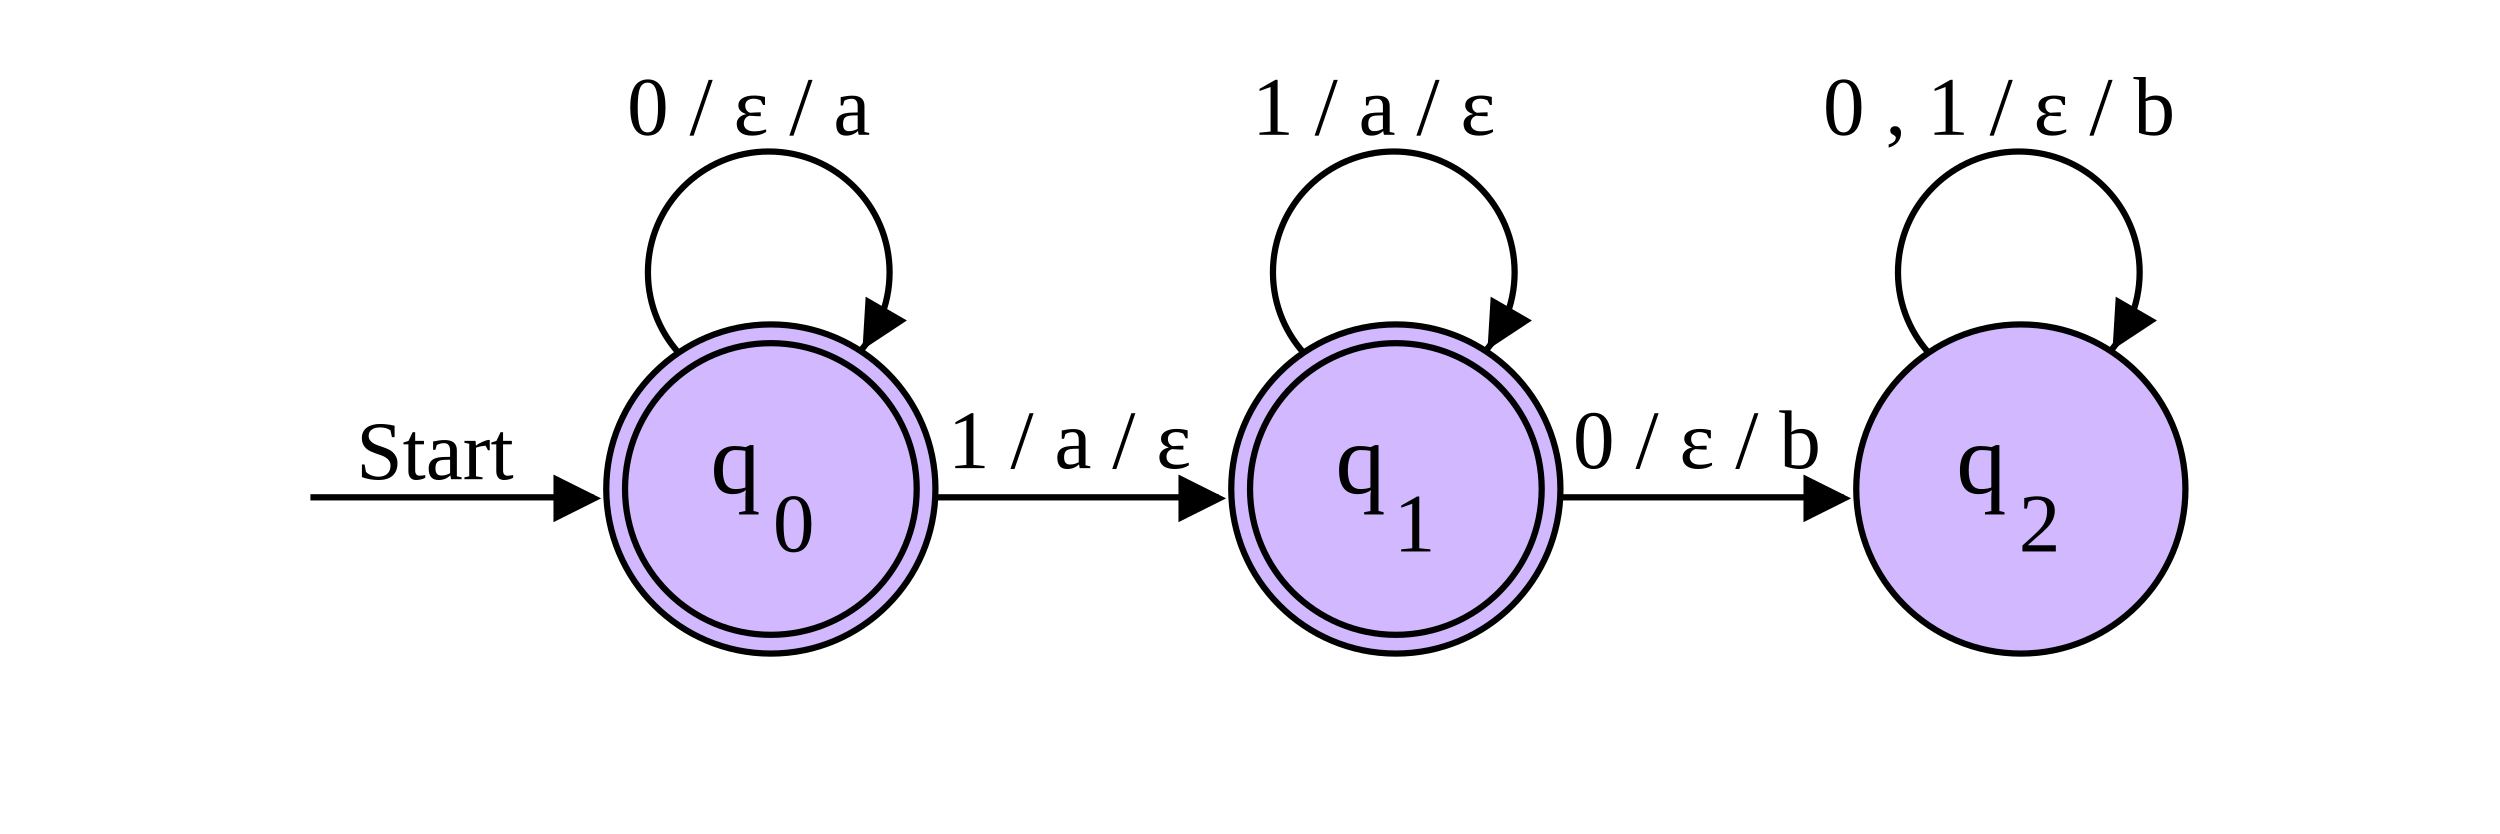
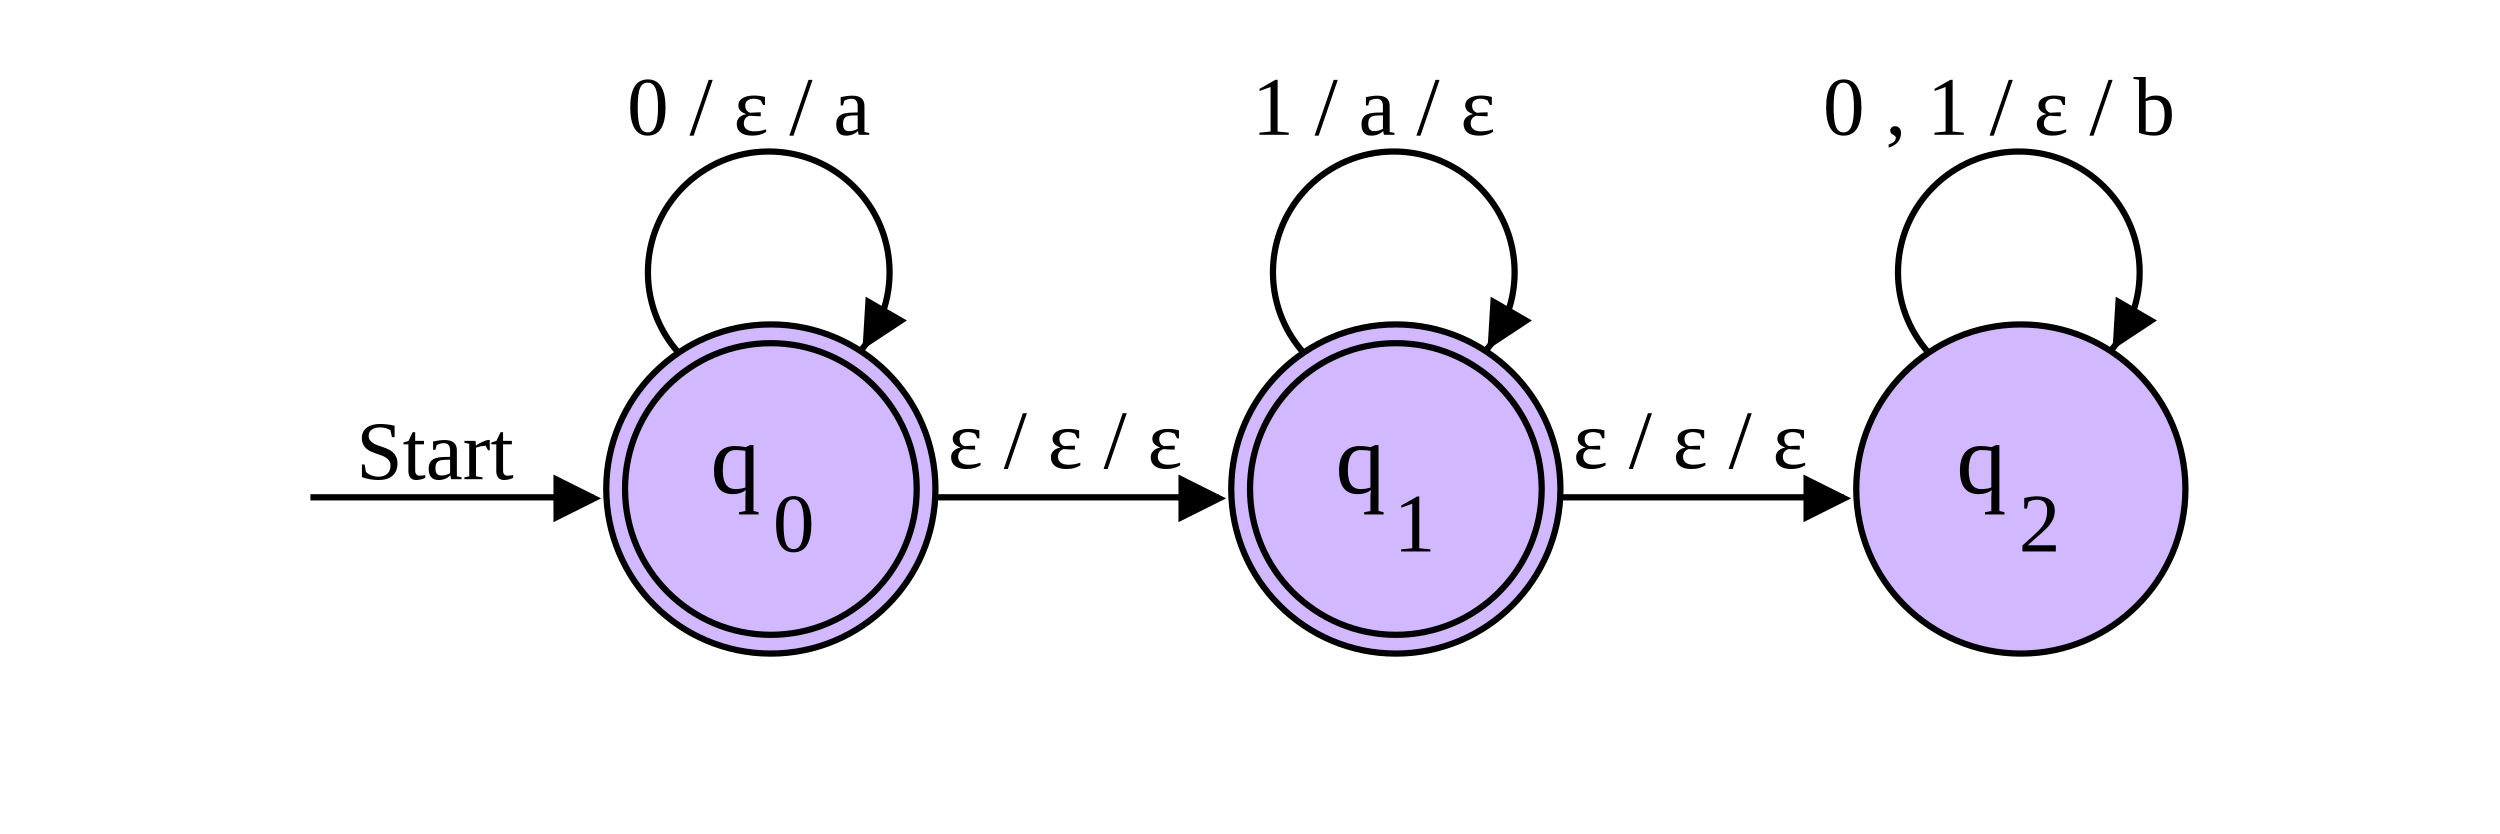
<svg xmlns="http://www.w3.org/2000/svg" width="600" height="200">
  <g stroke="null">
    <rect fill="none" id="canvas_background" height="202" width="602" y="-1" x="-1" stroke="null" />
    <g display="none" id="canvasGrid" stroke="null">
      <rect fill="url(#gridpattern)" stroke-width="0" y="61.864" x="2" height="400" width="580" id="svg_4" stroke="null" />
    </g>
  </g>
  <g stroke="null">
    <g id="q0-0" stroke="null">
-       <ellipse fill="none" stroke-width="1.5" stroke-opacity="null" cx="184.5" cy="65.361" id="svg_12" rx="29" ry="29" stroke="#000" />
+       <ellipse fill="none" stroke-width="1.5" stroke-opacity="1" fill-opacity="0" cx="184.5" cy="65.361" id="svg_12" rx="29" ry="29" stroke="#000" />
      <path fill="#000000" stroke-width="1.5" stroke-opacity="null" d="m205.579,83.103l4.5,-9l4.499,9l-8.999,0z" id="svg_19" stroke="#000" transform="rotate(-150 210.078 78.603)" />
      <text fill="#000000" stroke="#000" stroke-width="0" stroke-opacity="null" fill-opacity="null" x="150.49" y="32.354" id="svg_31" font-size="20" font-family="'Times New Roman', Times, serif" text-anchor="start" xml:space="preserve">0 / ε / a</text>
    </g>
    <g id="q0-1" stroke="null">
      <path fill="#000000" stroke-width="1.5" stroke-opacity="null" d="m283.583,124.106l4.5,-9l4.499,9l-8.999,0z" id="svg_9" stroke="#000" transform="rotate(90 288.082 119.606)" />
      <line fill="none" stroke-width="1.5" x1="224.5" y1="119.359" x2="292.5" y2="119.359" id="svg_5" stroke-linejoin="undefined" stroke-linecap="undefined" stroke="#000" />
-       <text fill="#000000" stroke="#000" stroke-width="0" stroke-opacity="null" fill-opacity="null" x="227.495" y="112.359" id="svg_33" font-size="20" font-family="'Times New Roman', Times, serif" text-anchor="start" xml:space="preserve">1 / a / ε</text>
+       <text fill="#000000" stroke="#000" stroke-width="0" stroke-opacity="null" fill-opacity="null" x="227.495" y="112.359" id="svg_33" font-size="20" font-family="'Times New Roman', Times, serif" text-anchor="start" xml:space="preserve">ε / ε / ε</text>
    </g>
    <g id="q1-1" stroke="null">
-       <ellipse fill="none" stroke-width="1.5" stroke-opacity="null" cx="334.509" cy="65.361" id="svg_17" rx="29" ry="29" stroke="#000" />
+       <ellipse fill="none" stroke-width="1.5" stroke-opacity="1" fill-opacity="0" cx="334.509" cy="65.361" id="svg_17" rx="29" ry="29" stroke="#000" />
      <path fill="#000000" stroke-width="1.5" stroke-opacity="null" d="m355.587,83.103l4.5,-9l4.499,9l-8.999,0z" id="svg_20" stroke="#000" transform="rotate(-150 360.086 78.603)" />
      <text fill="#000000" stroke="#000" stroke-width="0" stroke-opacity="null" fill-opacity="null" x="300.499" y="32.354" id="svg_32" font-size="20" font-family="'Times New Roman', Times, serif" text-anchor="start" xml:space="preserve">1 / a / ε</text>
    </g>
    <g id="q1-0" stroke="null">
      <line fill="none" stroke-width="1.5" x1="374.5" y1="119.359" x2="442.5" y2="119.359" id="svg_10" stroke-linejoin="undefined" stroke-linecap="undefined" stroke="#000" />
      <path fill="#000000" stroke-width="1.5" stroke-opacity="null" d="m433.583,124.105l4.5,-9l4.5,9l-9,0z" id="svg_11" stroke="#000" transform="rotate(90 438.083 119.605)" />
-       <text fill="#000000" stroke="#000" stroke-width="0" stroke-opacity="null" fill-opacity="null" x="377.503" y="112.359" id="svg_34" font-size="20" font-family="'Times New Roman', Times, serif" text-anchor="start" xml:space="preserve">0 / ε / b</text>
+       <text fill="#000000" stroke="#000" stroke-width="0" stroke-opacity="null" fill-opacity="null" x="377.503" y="112.359" id="svg_34" font-size="20" font-family="'Times New Roman', Times, serif" text-anchor="start" xml:space="preserve">ε / ε / ε</text>
    </g>
    <g id="q2-0" stroke="null">
-       <ellipse fill="none" stroke-width="1.5" stroke-opacity="null" cx="484.517" cy="65.361" id="svg_18" rx="29" ry="29" stroke="#000" />
+       <ellipse fill="none" stroke-width="1.5" stroke-opacity="1" fill-opacity="0" cx="484.517" cy="65.361" id="svg_18" rx="29" ry="29" stroke="#000" />
      <path fill="#000000" stroke-width="1.5" stroke-opacity="null" d="m505.596,83.103l4.5,-9l4.499,9l-8.999,0z" id="svg_21" stroke="#000" transform="rotate(-150 510.095 78.603)" />
      <text fill="#000000" stroke="#000" stroke-width="0" stroke-opacity="null" fill-opacity="null" x="437.506" y="32.354" id="svg_35" font-size="20" font-family="'Times New Roman', Times, serif" text-anchor="start" xml:space="preserve">0 , 1 / ε / b</text>
    </g>
    <g stroke="null" id="circleQ0">
      <ellipse ry="39.5" rx="39.5" id="svg_1" cy="117.359" cx="185" stroke-width="1.5" fill="#d2b9ff" stroke="#000" />
      <ellipse ry="35" rx="35" id="svg_6" cy="117.359" cx="185.008" stroke-width="1.5" fill="none" stroke="#000" />
      <text fill="#000000" stroke="#000" stroke-width="0" stroke-opacity="null" fill-opacity="null" x="170.491" y="118.359" id="svg_25" font-size="24" font-family="'Times New Roman', Times, serif" text-anchor="start" xml:space="preserve">q</text>
      <text fill="#000000" stroke="#000" stroke-width="0" stroke-opacity="null" fill-opacity="null" x="185.492" y="132.36" id="svg_28" font-size="20" font-family="'Times New Roman', Times, serif" text-anchor="start" xml:space="preserve">0</text>
    </g>
    <g stroke="null" id="circleQ1">
      <ellipse ry="39.5" rx="39.5" id="svg_2" cy="117.359" cx="335" stroke-width="1.5" fill="#d2b9ff" stroke="#000" />
      <ellipse ry="35" rx="35" id="svg_22" cy="117.359" cx="335.008" stroke-width="1.5" fill="none" stroke="#000" />
      <text fill="#000000" stroke="#000" stroke-width="0" stroke-opacity="null" fill-opacity="null" x="320.5" y="118.359" id="svg_26" font-size="24" font-family="'Times New Roman', Times, serif" text-anchor="start" xml:space="preserve">q</text>
      <text fill="#000000" stroke="#000" stroke-width="0" stroke-opacity="null" fill-opacity="null" x="334.501" y="132.36" id="svg_29" font-size="20" font-family="'Times New Roman', Times, serif" text-anchor="start" xml:space="preserve">1</text>
    </g>
    <g stroke="null" id="circleQ2">
      <ellipse ry="39.5" rx="39.5" id="svg_3" cy="117.359" cx="485" stroke-width="1.5" fill="#d2b9ff" stroke="#000" />
      <text fill="#000000" stroke="#000" stroke-width="0" stroke-opacity="null" fill-opacity="null" x="469.508" y="118.359" id="svg_27" font-size="24" font-family="'Times New Roman', Times, serif" text-anchor="start" xml:space="preserve">q</text>
      <text fill="#000000" stroke="#000" stroke-width="0" stroke-opacity="null" fill-opacity="null" x="484.509" y="132.36" id="svg_30" font-size="20" font-family="'Times New Roman', Times, serif" text-anchor="start" xml:space="preserve">2</text>
    </g>
    <g stroke="null" id="Start">
      <g id="svg_14" stroke="null">
        <path fill="#000000" stroke-width="1.5" stroke-opacity="null" d="m133.583,124.106l4.5,-9l4.499,9l-8.999,0z" id="svg_7" stroke="#000" transform="rotate(90 138.082 119.606)" />
        <line fill="none" stroke-width="1.5" x1="74.5" y1="119.359" x2="142.5" y2="119.359" id="svg_8" stroke-linejoin="undefined" stroke-linecap="undefined" stroke="#000" />
        <text xml:space="preserve" text-anchor="start" font-family="'Times New Roman', Times, serif" font-size="20" id="svg_15" y="115" x="85.5" fill-opacity="null" stroke-opacity="null" stroke-width="0" stroke="#000" fill="#000000">Start</text>
      </g>
    </g>
  </g>
</svg>
